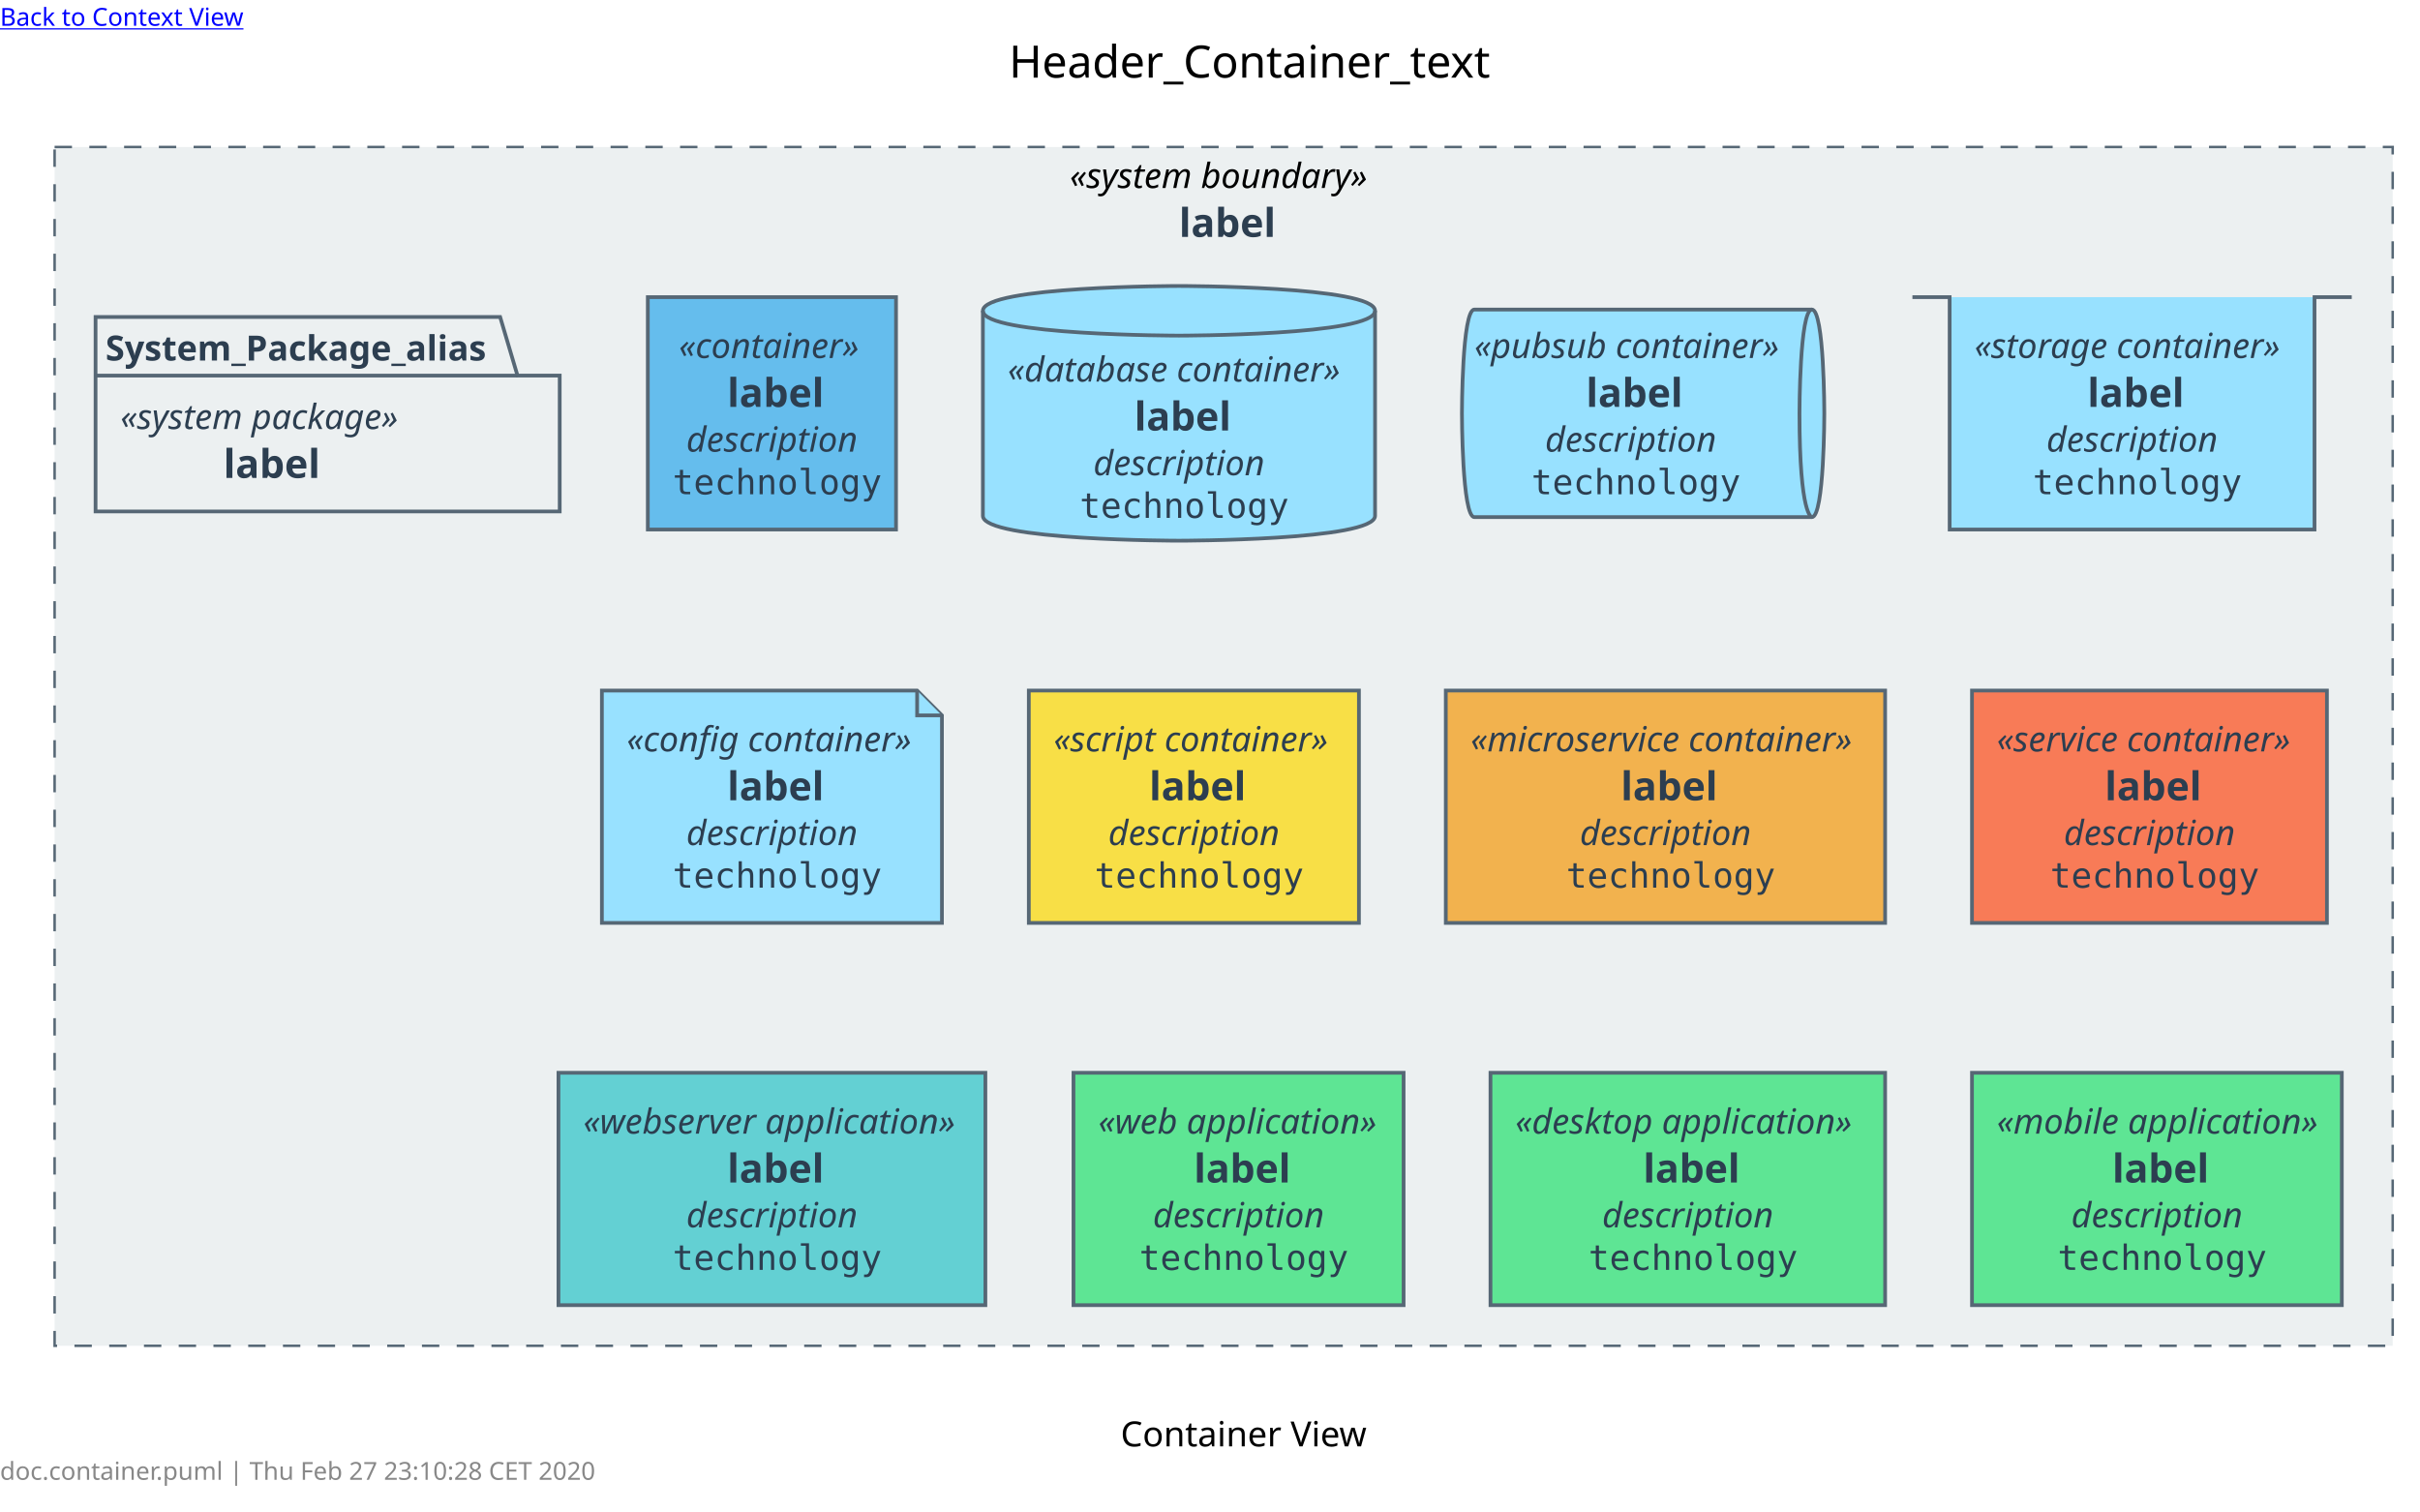
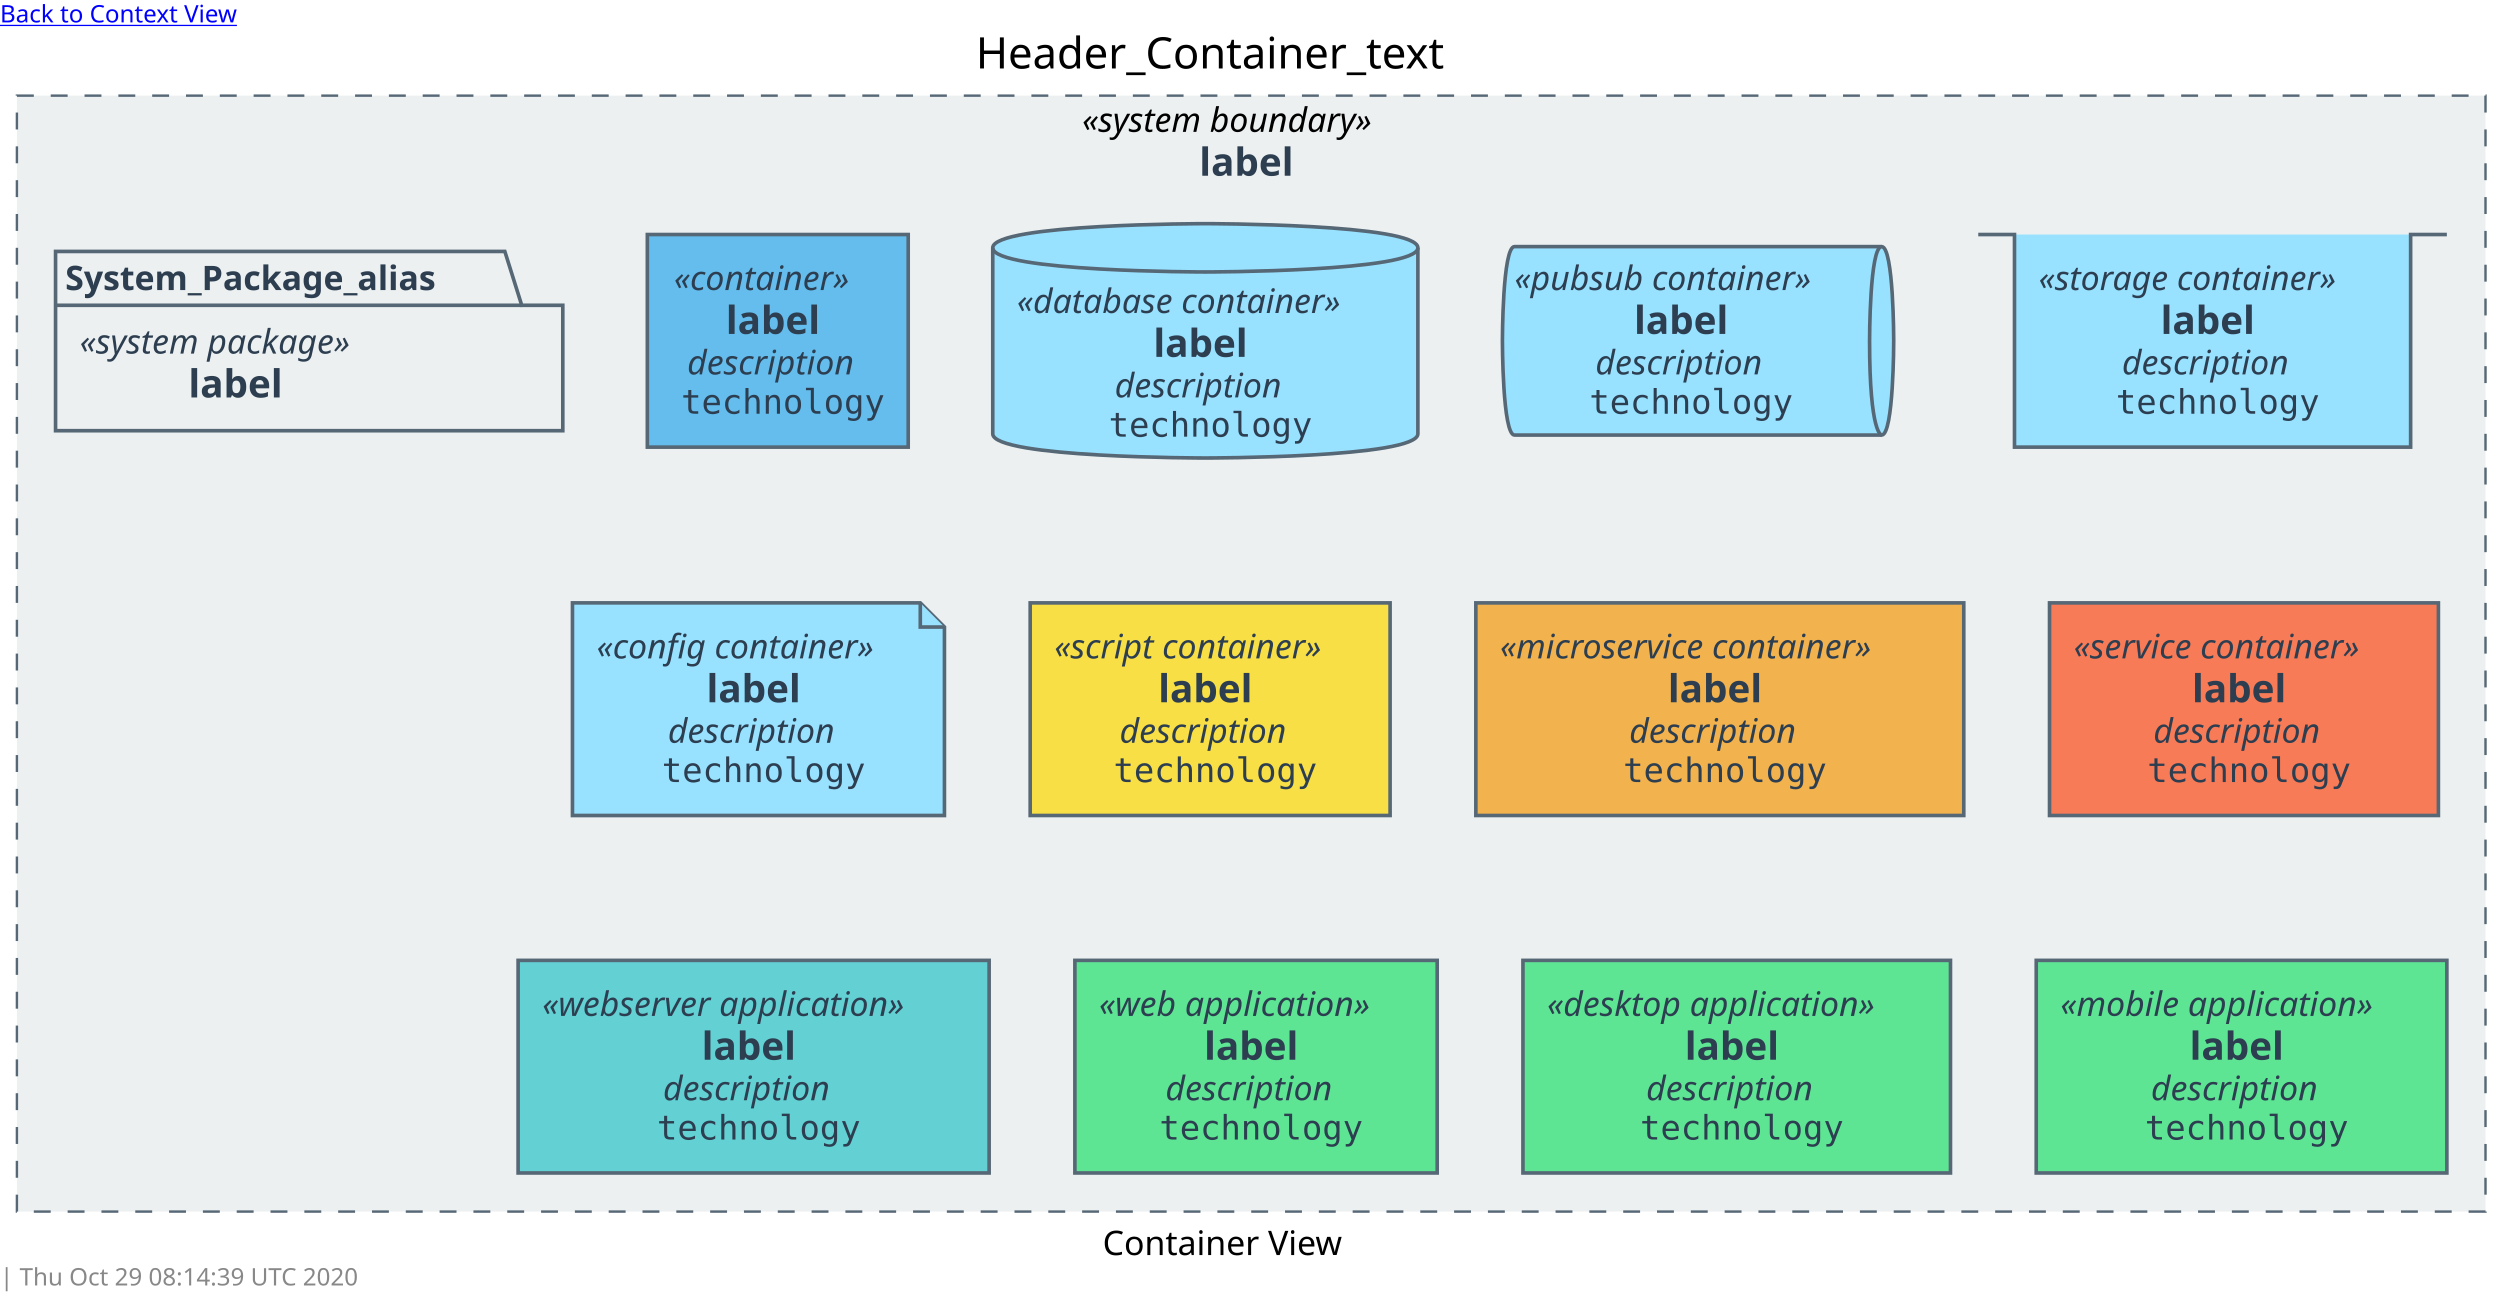
- <svg xmlns="http://www.w3.org/2000/svg" xmlns:xlink="http://www.w3.org/1999/xlink" contentScriptType="application/ecmascript" contentStyleType="text/css" height="609px" preserveAspectRatio="none" style="width:975px;height:609px;" version="1.1" viewBox="0 0 975 609" width="975px" zoomAndPan="magnify">
+ <svg xmlns="http://www.w3.org/2000/svg" xmlns:xlink="http://www.w3.org/1999/xlink" contentScriptType="application/ecmascript" contentStyleType="text/css" height="540px" preserveAspectRatio="none" style="width:1035px;height:540px;" version="1.1" viewBox="0 0 1035 540" width="1035px" zoomAndPan="magnify">
  <defs />
  <g>
-     <a href="link" target="_top" xlink:actuate="onRequest" xlink:show="new" xlink:title="link" xlink:type="simple">
-       <text fill="#0000FF" font-family="sans-serif" font-size="10" lengthAdjust="spacingAndGlyphs" text-decoration="underline" textLength="100" x="0" y="10.381">Back to Context View</text>
+     <a href="link" target="_top" title="link" xlink:actuate="onRequest" xlink:href="link" xlink:show="new" xlink:title="link" xlink:type="simple">
+       <text fill="#0000FF" font-family="sans-serif" font-size="10" lengthAdjust="spacingAndGlyphs" text-decoration="underline" textLength="114" x="0" y="9.282">Back to Context View</text>
    </a>
-     <text fill="#000000" font-family="sans-serif" font-size="18" lengthAdjust="spacingAndGlyphs" textLength="185" x="406.5" y="31.264">Header_Container_text</text>
-     <rect fill="#ECF0F1" height="483" style="stroke: #566775; stroke-width: 1.0; stroke-dasharray: 7.0,7.0;" width="942" x="22" y="59.219" />
-     <text fill="#000000" font-family="sans-serif" font-size="14" font-style="italic" lengthAdjust="spacingAndGlyphs" textLength="124" x="431" y="75.752">«system boundary»</text>
-     <text fill="#2C3E50" font-family="sans-serif" font-size="16" font-weight="bold" lengthAdjust="spacingAndGlyphs" textLength="36" x="475" y="95.438">label</text>
-     <a href="link" target="_top" xlink:actuate="onRequest" xlink:show="new" xlink:title="link" xlink:type="simple">
-       <rect fill="#65BDED" height="93.623" style="stroke: #566775; stroke-width: 1.5;" width="100" x="261" y="119.719" />
-       <text fill="#2C3E50" font-family="sans-serif" font-size="14" font-style="italic" lengthAdjust="spacingAndGlyphs" textLength="75" x="273.5" y="144.252">«container»</text>
-       <text fill="#2C3E50" font-family="sans-serif" font-size="16" font-weight="bold" lengthAdjust="spacingAndGlyphs" textLength="36" x="293" y="163.938">label</text>
-       <text fill="#2C3E50" font-family="sans-serif" font-size="14" font-style="italic" lengthAdjust="spacingAndGlyphs" textLength="69" x="276.5" y="181.986">description</text>
-       <text fill="#2C3E50" font-family="monospace" font-size="14" lengthAdjust="spacingAndGlyphs" textLength="80" x="271" y="199.138">technology</text>
+     <text fill="#000000" font-family="sans-serif" font-size="18" lengthAdjust="spacingAndGlyphs" textLength="214" x="404" y="28.349">Header_Container_text</text>
+     <rect fill="#ECF0F1" height="462" style="stroke: #566775; stroke-width: 1.0; stroke-dasharray: 7.0,7.0;" width="1022" x="7" y="39.594" />
+     <text fill="#000000" font-family="sans-serif" font-size="14" font-style="italic" lengthAdjust="spacingAndGlyphs" textLength="140" x="448" y="54.589">«system boundary»</text>
+     <text fill="#2C3E50" font-family="sans-serif" font-size="16" font-weight="bold" lengthAdjust="spacingAndGlyphs" textLength="43" x="496.5" y="72.742">label</text>
+     <a href="link" target="_top" title="link" xlink:actuate="onRequest" xlink:href="link" xlink:show="new" xlink:title="link" xlink:type="simple">
+       <rect fill="#65BDED" height="88.019" style="stroke: #566775; stroke-width: 1.5;" width="108" x="268" y="97.094" />
+       <text fill="#2C3E50" font-family="sans-serif" font-size="14" font-style="italic" lengthAdjust="spacingAndGlyphs" textLength="86" x="279" y="120.089">«container»</text>
+       <text fill="#2C3E50" font-family="sans-serif" font-size="16" font-weight="bold" lengthAdjust="spacingAndGlyphs" textLength="43" x="300.5" y="138.242">label</text>
+       <text fill="#2C3E50" font-family="sans-serif" font-size="14" lengthAdjust="spacingAndGlyphs" textLength="0" x="284.5" y="155.011" />
+       <text fill="#2C3E50" font-family="sans-serif" font-size="14" font-style="italic" lengthAdjust="spacingAndGlyphs" textLength="79" x="284.5" y="155.011">description</text>
+       <text fill="#2C3E50" font-family="sans-serif" font-size="14" lengthAdjust="spacingAndGlyphs" textLength="0" x="282" y="171.811" />
+       <text fill="#2C3E50" font-family="monospace" font-size="14" lengthAdjust="spacingAndGlyphs" textLength="80" x="282" y="171.276">technology</text>
+       <text fill="#2C3E50" font-family="sans-serif" font-size="14" lengthAdjust="spacingAndGlyphs" textLength="0" x="366" y="171.811" />
    </a>
-     <a href="link" target="_top" xlink:actuate="onRequest" xlink:show="new" xlink:title="link" xlink:type="simple">
-       <path d="M396,125.219 C396,115.219 475,115.219 475,115.219 C475,115.219 554,115.219 554,125.219 L554,207.842 C554,217.842 475,217.842 475,217.842 C475,217.842 396,217.842 396,207.842 L396,125.219 " fill="#98E1FF" style="stroke: #566775; stroke-width: 1.5;" />
-       <path d="M396,125.219 C396,135.219 475,135.219 475,135.219 C475,135.219 554,135.219 554,125.219 " fill="none" style="stroke: #566775; stroke-width: 1.5;" />
-       <text fill="#2C3E50" font-family="sans-serif" font-size="14" font-style="italic" lengthAdjust="spacingAndGlyphs" textLength="138" x="406" y="153.752">«database container»</text>
-       <text fill="#2C3E50" font-family="sans-serif" font-size="16" font-weight="bold" lengthAdjust="spacingAndGlyphs" textLength="36" x="457" y="173.438">label</text>
-       <text fill="#2C3E50" font-family="sans-serif" font-size="14" font-style="italic" lengthAdjust="spacingAndGlyphs" textLength="69" x="440.5" y="191.486">description</text>
-       <text fill="#2C3E50" font-family="monospace" font-size="14" lengthAdjust="spacingAndGlyphs" textLength="80" x="435" y="208.638">technology</text>
+     <a href="link" target="_top" title="link" xlink:actuate="onRequest" xlink:href="link" xlink:show="new" xlink:title="link" xlink:type="simple">
+       <path d="M411,102.594 C411,92.594 499,92.594 499,92.594 C499,92.594 587,92.594 587,102.594 L587,179.612 C587,189.612 499,189.612 499,189.612 C499,189.612 411,189.612 411,179.612 L411,102.594 " fill="#98E1FF" style="stroke: #566775; stroke-width: 1.5;" />
+       <path d="M411,102.594 C411,112.594 499,112.594 499,112.594 C499,112.594 587,112.594 587,102.594 " fill="none" style="stroke: #566775; stroke-width: 1.5;" />
+       <text fill="#2C3E50" font-family="sans-serif" font-size="14" font-style="italic" lengthAdjust="spacingAndGlyphs" textLength="156" x="421" y="129.589">«database container»</text>
+       <text fill="#2C3E50" font-family="sans-serif" font-size="16" font-weight="bold" lengthAdjust="spacingAndGlyphs" textLength="43" x="477.5" y="147.742">label</text>
+       <text fill="#2C3E50" font-family="sans-serif" font-size="14" lengthAdjust="spacingAndGlyphs" textLength="0" x="461.5" y="164.511" />
+       <text fill="#2C3E50" font-family="sans-serif" font-size="14" font-style="italic" lengthAdjust="spacingAndGlyphs" textLength="79" x="461.5" y="164.511">description</text>
+       <text fill="#2C3E50" font-family="sans-serif" font-size="14" lengthAdjust="spacingAndGlyphs" textLength="0" x="459" y="181.311" />
+       <text fill="#2C3E50" font-family="monospace" font-size="14" lengthAdjust="spacingAndGlyphs" textLength="80" x="459" y="180.776">technology</text>
+       <text fill="#2C3E50" font-family="sans-serif" font-size="14" lengthAdjust="spacingAndGlyphs" textLength="0" x="543" y="181.311" />
    </a>
-     <a href="link" target="_top" xlink:actuate="onRequest" xlink:show="new" xlink:title="link" xlink:type="simple">
-       <path d="M594,124.719 L730,124.719 C735,124.719 735,166.53 735,166.53 C735,166.53 735,208.342 730,208.342 L594,208.342 C589,208.342 589,166.53 589,166.53 C589,166.53 589,124.719 594,124.719 " fill="#98E1FF" style="stroke: #566775; stroke-width: 1.5;" />
-       <path d="M730,124.719 C725,124.719 725,166.53 725,166.53 C725,208.342 730,208.342 730,208.342 " fill="none" style="stroke: #566775; stroke-width: 1.5;" />
-       <text fill="#2C3E50" font-family="sans-serif" font-size="14" font-style="italic" lengthAdjust="spacingAndGlyphs" textLength="126" x="594" y="144.252">«pubsub container»</text>
-       <text fill="#2C3E50" font-family="sans-serif" font-size="16" font-weight="bold" lengthAdjust="spacingAndGlyphs" textLength="36" x="639" y="163.938">label</text>
-       <text fill="#2C3E50" font-family="sans-serif" font-size="14" font-style="italic" lengthAdjust="spacingAndGlyphs" textLength="69" x="622.5" y="181.986">description</text>
-       <text fill="#2C3E50" font-family="monospace" font-size="14" lengthAdjust="spacingAndGlyphs" textLength="80" x="617" y="199.138">technology</text>
+     <a href="link" target="_top" title="link" xlink:actuate="onRequest" xlink:href="link" xlink:show="new" xlink:title="link" xlink:type="simple">
+       <path d="M627,102.094 L779,102.094 C784,102.094 784,141.103 784,141.103 C784,141.103 784,180.112 779,180.112 L627,180.112 C622,180.112 622,141.103 622,141.103 C622,141.103 622,102.094 627,102.094 " fill="#98E1FF" style="stroke: #566775; stroke-width: 1.5;" />
+       <path d="M779,102.094 C774,102.094 774,141.103 774,141.103 C774,180.112 779,180.112 779,180.112 " fill="none" style="stroke: #566775; stroke-width: 1.5;" />
+       <text fill="#2C3E50" font-family="sans-serif" font-size="14" font-style="italic" lengthAdjust="spacingAndGlyphs" textLength="142" x="627" y="120.089">«pubsub container»</text>
+       <text fill="#2C3E50" font-family="sans-serif" font-size="16" font-weight="bold" lengthAdjust="spacingAndGlyphs" textLength="43" x="676.5" y="138.242">label</text>
+       <text fill="#2C3E50" font-family="sans-serif" font-size="14" lengthAdjust="spacingAndGlyphs" textLength="0" x="660.5" y="155.011" />
+       <text fill="#2C3E50" font-family="sans-serif" font-size="14" font-style="italic" lengthAdjust="spacingAndGlyphs" textLength="79" x="660.5" y="155.011">description</text>
+       <text fill="#2C3E50" font-family="sans-serif" font-size="14" lengthAdjust="spacingAndGlyphs" textLength="0" x="658" y="171.811" />
+       <text fill="#2C3E50" font-family="monospace" font-size="14" lengthAdjust="spacingAndGlyphs" textLength="80" x="658" y="171.276">technology</text>
+       <text fill="#2C3E50" font-family="sans-serif" font-size="14" lengthAdjust="spacingAndGlyphs" textLength="0" x="742" y="171.811" />
    </a>
-     <a href="link" target="_top" xlink:actuate="onRequest" xlink:show="new" xlink:title="link" xlink:type="simple">
-       <rect fill="#98E1FF" height="93.623" style="stroke: none; stroke-width: 1.5;" width="147" x="785.5" y="119.719" />
-       <path d="M770.5,119.719 L785.5,119.719 L785.5,213.342 L932.5,213.342 L932.5,119.719 L947.5,119.719 " fill="none" style="stroke: #566775; stroke-width: 1.5;" />
-       <text fill="#2C3E50" font-family="sans-serif" font-size="14" font-style="italic" lengthAdjust="spacingAndGlyphs" textLength="127" x="795.5" y="144.252">«storage container»</text>
-       <text fill="#2C3E50" font-family="sans-serif" font-size="16" font-weight="bold" lengthAdjust="spacingAndGlyphs" textLength="36" x="841" y="163.938">label</text>
-       <text fill="#2C3E50" font-family="sans-serif" font-size="14" font-style="italic" lengthAdjust="spacingAndGlyphs" textLength="69" x="824.5" y="181.986">description</text>
-       <text fill="#2C3E50" font-family="monospace" font-size="14" lengthAdjust="spacingAndGlyphs" textLength="80" x="819" y="199.138">technology</text>
+     <a href="link" target="_top" title="link" xlink:actuate="onRequest" xlink:href="link" xlink:show="new" xlink:title="link" xlink:type="simple">
+       <rect fill="#98E1FF" height="88.019" style="stroke: none; stroke-width: 1.5;" width="164" x="834" y="97.094" />
+       <path d="M819,97.094 L834,97.094 L834,185.112 L998,185.112 L998,97.094 L1013,97.094 " fill="none" style="stroke: #566775; stroke-width: 1.5;" />
+       <text fill="#2C3E50" font-family="sans-serif" font-size="14" font-style="italic" lengthAdjust="spacingAndGlyphs" textLength="144" x="844" y="120.089">«storage container»</text>
+       <text fill="#2C3E50" font-family="sans-serif" font-size="16" font-weight="bold" lengthAdjust="spacingAndGlyphs" textLength="43" x="894.5" y="138.242">label</text>
+       <text fill="#2C3E50" font-family="sans-serif" font-size="14" lengthAdjust="spacingAndGlyphs" textLength="0" x="878.5" y="155.011" />
+       <text fill="#2C3E50" font-family="sans-serif" font-size="14" font-style="italic" lengthAdjust="spacingAndGlyphs" textLength="79" x="878.5" y="155.011">description</text>
+       <text fill="#2C3E50" font-family="sans-serif" font-size="14" lengthAdjust="spacingAndGlyphs" textLength="0" x="876" y="171.811" />
+       <text fill="#2C3E50" font-family="monospace" font-size="14" lengthAdjust="spacingAndGlyphs" textLength="80" x="876" y="171.276">technology</text>
+       <text fill="#2C3E50" font-family="sans-serif" font-size="14" lengthAdjust="spacingAndGlyphs" textLength="0" x="960" y="171.811" />
    </a>
-     <a href="link" target="_top" xlink:actuate="onRequest" xlink:show="new" xlink:title="link" xlink:type="simple">
-       <polygon fill="#98E1FF" points="242.5,278.219,242.5,371.842,379.5,371.842,379.5,288.219,369.5,278.219,242.5,278.219" style="stroke: #566775; stroke-width: 1.5;" />
-       <path d="M369.5,278.219 L369.5,288.219 L379.5,288.219 " fill="#98E1FF" style="stroke: #566775; stroke-width: 1.5;" />
-       <text fill="#2C3E50" font-family="sans-serif" font-size="14" font-style="italic" lengthAdjust="spacingAndGlyphs" textLength="117" x="252.5" y="302.752">«config container»</text>
-       <text fill="#2C3E50" font-family="sans-serif" font-size="16" font-weight="bold" lengthAdjust="spacingAndGlyphs" textLength="36" x="293" y="322.438">label</text>
-       <text fill="#2C3E50" font-family="sans-serif" font-size="14" font-style="italic" lengthAdjust="spacingAndGlyphs" textLength="69" x="276.5" y="340.486">description</text>
-       <text fill="#2C3E50" font-family="monospace" font-size="14" lengthAdjust="spacingAndGlyphs" textLength="80" x="271" y="357.638">technology</text>
+     <a href="link" target="_top" title="link" xlink:actuate="onRequest" xlink:href="link" xlink:show="new" xlink:title="link" xlink:type="simple">
+       <polygon fill="#98E1FF" points="237,249.594,237,337.612,391,337.612,391,259.594,381,249.594,237,249.594" style="stroke: #566775; stroke-width: 1.5;" />
+       <path d="M381,249.594 L381,259.594 L391,259.594 " fill="#98E1FF" style="stroke: #566775; stroke-width: 1.5;" />
+       <text fill="#2C3E50" font-family="sans-serif" font-size="14" font-style="italic" lengthAdjust="spacingAndGlyphs" textLength="134" x="247" y="272.589">«config container»</text>
+       <text fill="#2C3E50" font-family="sans-serif" font-size="16" font-weight="bold" lengthAdjust="spacingAndGlyphs" textLength="43" x="292.5" y="290.742">label</text>
+       <text fill="#2C3E50" font-family="sans-serif" font-size="14" lengthAdjust="spacingAndGlyphs" textLength="0" x="276.5" y="307.511" />
+       <text fill="#2C3E50" font-family="sans-serif" font-size="14" font-style="italic" lengthAdjust="spacingAndGlyphs" textLength="79" x="276.5" y="307.511">description</text>
+       <text fill="#2C3E50" font-family="sans-serif" font-size="14" lengthAdjust="spacingAndGlyphs" textLength="0" x="274" y="324.311" />
+       <text fill="#2C3E50" font-family="monospace" font-size="14" lengthAdjust="spacingAndGlyphs" textLength="80" x="274" y="323.776">technology</text>
+       <text fill="#2C3E50" font-family="sans-serif" font-size="14" lengthAdjust="spacingAndGlyphs" textLength="0" x="358" y="324.311" />
    </a>
-     <a href="link" target="_top" xlink:actuate="onRequest" xlink:show="new" xlink:title="link" xlink:type="simple">
-       <rect fill="#F8DF46" height="93.623" style="stroke: #566775; stroke-width: 1.5;" width="133" x="414.5" y="278.219" />
-       <text fill="#2C3E50" font-family="sans-serif" font-size="14" font-style="italic" lengthAdjust="spacingAndGlyphs" textLength="113" x="424.5" y="302.752">«script container»</text>
-       <text fill="#2C3E50" font-family="sans-serif" font-size="16" font-weight="bold" lengthAdjust="spacingAndGlyphs" textLength="36" x="463" y="322.438">label</text>
-       <text fill="#2C3E50" font-family="sans-serif" font-size="14" font-style="italic" lengthAdjust="spacingAndGlyphs" textLength="69" x="446.5" y="340.486">description</text>
-       <text fill="#2C3E50" font-family="monospace" font-size="14" lengthAdjust="spacingAndGlyphs" textLength="80" x="441" y="357.638">technology</text>
+     <a href="link" target="_top" title="link" xlink:actuate="onRequest" xlink:href="link" xlink:show="new" xlink:title="link" xlink:type="simple">
+       <rect fill="#F8DF46" height="88.019" style="stroke: #566775; stroke-width: 1.5;" width="149" x="426.5" y="249.594" />
+       <text fill="#2C3E50" font-family="sans-serif" font-size="14" font-style="italic" lengthAdjust="spacingAndGlyphs" textLength="129" x="436.5" y="272.589">«script container»</text>
+       <text fill="#2C3E50" font-family="sans-serif" font-size="16" font-weight="bold" lengthAdjust="spacingAndGlyphs" textLength="43" x="479.5" y="290.742">label</text>
+       <text fill="#2C3E50" font-family="sans-serif" font-size="14" lengthAdjust="spacingAndGlyphs" textLength="0" x="463.5" y="307.511" />
+       <text fill="#2C3E50" font-family="sans-serif" font-size="14" font-style="italic" lengthAdjust="spacingAndGlyphs" textLength="79" x="463.5" y="307.511">description</text>
+       <text fill="#2C3E50" font-family="sans-serif" font-size="14" lengthAdjust="spacingAndGlyphs" textLength="0" x="461" y="324.311" />
+       <text fill="#2C3E50" font-family="monospace" font-size="14" lengthAdjust="spacingAndGlyphs" textLength="80" x="461" y="323.776">technology</text>
+       <text fill="#2C3E50" font-family="sans-serif" font-size="14" lengthAdjust="spacingAndGlyphs" textLength="0" x="545" y="324.311" />
    </a>
-     <a href="link" target="_top" xlink:actuate="onRequest" xlink:show="new" xlink:title="link" xlink:type="simple">
-       <rect fill="#F2B24E" height="93.623" style="stroke: #566775; stroke-width: 1.5;" width="177" x="582.5" y="278.219" />
-       <text fill="#2C3E50" font-family="sans-serif" font-size="14" font-style="italic" lengthAdjust="spacingAndGlyphs" textLength="157" x="592.5" y="302.752">«microservice container»</text>
-       <text fill="#2C3E50" font-family="sans-serif" font-size="16" font-weight="bold" lengthAdjust="spacingAndGlyphs" textLength="36" x="653" y="322.438">label</text>
-       <text fill="#2C3E50" font-family="sans-serif" font-size="14" font-style="italic" lengthAdjust="spacingAndGlyphs" textLength="69" x="636.5" y="340.486">description</text>
-       <text fill="#2C3E50" font-family="monospace" font-size="14" lengthAdjust="spacingAndGlyphs" textLength="80" x="631" y="357.638">technology</text>
+     <a href="link" target="_top" title="link" xlink:actuate="onRequest" xlink:href="link" xlink:show="new" xlink:title="link" xlink:type="simple">
+       <rect fill="#F2B24E" height="88.019" style="stroke: #566775; stroke-width: 1.5;" width="202" x="611" y="249.594" />
+       <text fill="#2C3E50" font-family="sans-serif" font-size="14" font-style="italic" lengthAdjust="spacingAndGlyphs" textLength="182" x="621" y="272.589">«microservice container»</text>
+       <text fill="#2C3E50" font-family="sans-serif" font-size="16" font-weight="bold" lengthAdjust="spacingAndGlyphs" textLength="43" x="690.5" y="290.742">label</text>
+       <text fill="#2C3E50" font-family="sans-serif" font-size="14" lengthAdjust="spacingAndGlyphs" textLength="0" x="674.5" y="307.511" />
+       <text fill="#2C3E50" font-family="sans-serif" font-size="14" font-style="italic" lengthAdjust="spacingAndGlyphs" textLength="79" x="674.5" y="307.511">description</text>
+       <text fill="#2C3E50" font-family="sans-serif" font-size="14" lengthAdjust="spacingAndGlyphs" textLength="0" x="672" y="324.311" />
+       <text fill="#2C3E50" font-family="monospace" font-size="14" lengthAdjust="spacingAndGlyphs" textLength="80" x="672" y="323.776">technology</text>
+       <text fill="#2C3E50" font-family="sans-serif" font-size="14" lengthAdjust="spacingAndGlyphs" textLength="0" x="756" y="324.311" />
    </a>
-     <a href="link" target="_top" xlink:actuate="onRequest" xlink:show="new" xlink:title="link" xlink:type="simple">
-       <rect fill="#F87B57" height="93.623" style="stroke: #566775; stroke-width: 1.5;" width="143" x="794.5" y="278.219" />
-       <text fill="#2C3E50" font-family="sans-serif" font-size="14" font-style="italic" lengthAdjust="spacingAndGlyphs" textLength="123" x="804.5" y="302.752">«service container»</text>
-       <text fill="#2C3E50" font-family="sans-serif" font-size="16" font-weight="bold" lengthAdjust="spacingAndGlyphs" textLength="36" x="848" y="322.438">label</text>
-       <text fill="#2C3E50" font-family="sans-serif" font-size="14" font-style="italic" lengthAdjust="spacingAndGlyphs" textLength="69" x="831.5" y="340.486">description</text>
-       <text fill="#2C3E50" font-family="monospace" font-size="14" lengthAdjust="spacingAndGlyphs" textLength="80" x="826" y="357.638">technology</text>
+     <a href="link" target="_top" title="link" xlink:actuate="onRequest" xlink:href="link" xlink:show="new" xlink:title="link" xlink:type="simple">
+       <rect fill="#F87B57" height="88.019" style="stroke: #566775; stroke-width: 1.5;" width="161" x="848.5" y="249.594" />
+       <text fill="#2C3E50" font-family="sans-serif" font-size="14" font-style="italic" lengthAdjust="spacingAndGlyphs" textLength="141" x="858.5" y="272.589">«service container»</text>
+       <text fill="#2C3E50" font-family="sans-serif" font-size="16" font-weight="bold" lengthAdjust="spacingAndGlyphs" textLength="43" x="907.5" y="290.742">label</text>
+       <text fill="#2C3E50" font-family="sans-serif" font-size="14" lengthAdjust="spacingAndGlyphs" textLength="0" x="891.5" y="307.511" />
+       <text fill="#2C3E50" font-family="sans-serif" font-size="14" font-style="italic" lengthAdjust="spacingAndGlyphs" textLength="79" x="891.5" y="307.511">description</text>
+       <text fill="#2C3E50" font-family="sans-serif" font-size="14" lengthAdjust="spacingAndGlyphs" textLength="0" x="889" y="324.311" />
+       <text fill="#2C3E50" font-family="monospace" font-size="14" lengthAdjust="spacingAndGlyphs" textLength="80" x="889" y="323.776">technology</text>
+       <text fill="#2C3E50" font-family="sans-serif" font-size="14" lengthAdjust="spacingAndGlyphs" textLength="0" x="973" y="324.311" />
    </a>
-     <a href="link" target="_top" xlink:actuate="onRequest" xlink:show="new" xlink:title="link" xlink:type="simple">
-       <rect fill="#63D0D3" height="93.623" style="stroke: #566775; stroke-width: 1.5;" width="172" x="225" y="432.219" />
-       <text fill="#2C3E50" font-family="sans-serif" font-size="14" font-style="italic" lengthAdjust="spacingAndGlyphs" textLength="152" x="235" y="456.752">«webserver application»</text>
-       <text fill="#2C3E50" font-family="sans-serif" font-size="16" font-weight="bold" lengthAdjust="spacingAndGlyphs" textLength="36" x="293" y="476.438">label</text>
-       <text fill="#2C3E50" font-family="sans-serif" font-size="14" font-style="italic" lengthAdjust="spacingAndGlyphs" textLength="69" x="276.5" y="494.486">description</text>
-       <text fill="#2C3E50" font-family="monospace" font-size="14" lengthAdjust="spacingAndGlyphs" textLength="80" x="271" y="511.638">technology</text>
+     <a href="link" target="_top" title="link" xlink:actuate="onRequest" xlink:href="link" xlink:show="new" xlink:title="link" xlink:type="simple">
+       <rect fill="#63D0D3" height="88.019" style="stroke: #566775; stroke-width: 1.5;" width="195" x="214.5" y="397.594" />
+       <text fill="#2C3E50" font-family="sans-serif" font-size="14" font-style="italic" lengthAdjust="spacingAndGlyphs" textLength="175" x="224.5" y="420.589">«webserver application»</text>
+       <text fill="#2C3E50" font-family="sans-serif" font-size="16" font-weight="bold" lengthAdjust="spacingAndGlyphs" textLength="43" x="290.5" y="438.742">label</text>
+       <text fill="#2C3E50" font-family="sans-serif" font-size="14" lengthAdjust="spacingAndGlyphs" textLength="0" x="274.5" y="455.511" />
+       <text fill="#2C3E50" font-family="sans-serif" font-size="14" font-style="italic" lengthAdjust="spacingAndGlyphs" textLength="79" x="274.5" y="455.511">description</text>
+       <text fill="#2C3E50" font-family="sans-serif" font-size="14" lengthAdjust="spacingAndGlyphs" textLength="0" x="272" y="472.311" />
+       <text fill="#2C3E50" font-family="monospace" font-size="14" lengthAdjust="spacingAndGlyphs" textLength="80" x="272" y="471.776">technology</text>
+       <text fill="#2C3E50" font-family="sans-serif" font-size="14" lengthAdjust="spacingAndGlyphs" textLength="0" x="356" y="472.311" />
    </a>
-     <a href="link" target="_top" xlink:actuate="onRequest" xlink:show="new" xlink:title="link" xlink:type="simple">
-       <rect fill="#5EE594" height="93.623" style="stroke: #566775; stroke-width: 1.5;" width="133" x="432.5" y="432.219" />
-       <text fill="#2C3E50" font-family="sans-serif" font-size="14" font-style="italic" lengthAdjust="spacingAndGlyphs" textLength="113" x="442.5" y="456.752">«web application»</text>
-       <text fill="#2C3E50" font-family="sans-serif" font-size="16" font-weight="bold" lengthAdjust="spacingAndGlyphs" textLength="36" x="481" y="476.438">label</text>
-       <text fill="#2C3E50" font-family="sans-serif" font-size="14" font-style="italic" lengthAdjust="spacingAndGlyphs" textLength="69" x="464.5" y="494.486">description</text>
-       <text fill="#2C3E50" font-family="monospace" font-size="14" lengthAdjust="spacingAndGlyphs" textLength="80" x="459" y="511.638">technology</text>
+     <a href="link" target="_top" title="link" xlink:actuate="onRequest" xlink:href="link" xlink:show="new" xlink:title="link" xlink:type="simple">
+       <rect fill="#5EE594" height="88.019" style="stroke: #566775; stroke-width: 1.5;" width="150" x="445" y="397.594" />
+       <text fill="#2C3E50" font-family="sans-serif" font-size="14" font-style="italic" lengthAdjust="spacingAndGlyphs" textLength="130" x="455" y="420.589">«web application»</text>
+       <text fill="#2C3E50" font-family="sans-serif" font-size="16" font-weight="bold" lengthAdjust="spacingAndGlyphs" textLength="43" x="498.5" y="438.742">label</text>
+       <text fill="#2C3E50" font-family="sans-serif" font-size="14" lengthAdjust="spacingAndGlyphs" textLength="0" x="482.5" y="455.511" />
+       <text fill="#2C3E50" font-family="sans-serif" font-size="14" font-style="italic" lengthAdjust="spacingAndGlyphs" textLength="79" x="482.5" y="455.511">description</text>
+       <text fill="#2C3E50" font-family="sans-serif" font-size="14" lengthAdjust="spacingAndGlyphs" textLength="0" x="480" y="472.311" />
+       <text fill="#2C3E50" font-family="monospace" font-size="14" lengthAdjust="spacingAndGlyphs" textLength="80" x="480" y="471.776">technology</text>
+       <text fill="#2C3E50" font-family="sans-serif" font-size="14" lengthAdjust="spacingAndGlyphs" textLength="0" x="564" y="472.311" />
    </a>
-     <a href="link" target="_top" xlink:actuate="onRequest" xlink:show="new" xlink:title="link" xlink:type="simple">
-       <rect fill="#5EE594" height="93.623" style="stroke: #566775; stroke-width: 1.5;" width="159" x="600.5" y="432.219" />
-       <text fill="#2C3E50" font-family="sans-serif" font-size="14" font-style="italic" lengthAdjust="spacingAndGlyphs" textLength="139" x="610.5" y="456.752">«desktop application»</text>
-       <text fill="#2C3E50" font-family="sans-serif" font-size="16" font-weight="bold" lengthAdjust="spacingAndGlyphs" textLength="36" x="662" y="476.438">label</text>
-       <text fill="#2C3E50" font-family="sans-serif" font-size="14" font-style="italic" lengthAdjust="spacingAndGlyphs" textLength="69" x="645.5" y="494.486">description</text>
-       <text fill="#2C3E50" font-family="monospace" font-size="14" lengthAdjust="spacingAndGlyphs" textLength="80" x="640" y="511.638">technology</text>
+     <a href="link" target="_top" title="link" xlink:actuate="onRequest" xlink:href="link" xlink:show="new" xlink:title="link" xlink:type="simple">
+       <rect fill="#5EE594" height="88.019" style="stroke: #566775; stroke-width: 1.5;" width="177" x="630.5" y="397.594" />
+       <text fill="#2C3E50" font-family="sans-serif" font-size="14" font-style="italic" lengthAdjust="spacingAndGlyphs" textLength="157" x="640.5" y="420.589">«desktop application»</text>
+       <text fill="#2C3E50" font-family="sans-serif" font-size="16" font-weight="bold" lengthAdjust="spacingAndGlyphs" textLength="43" x="697.5" y="438.742">label</text>
+       <text fill="#2C3E50" font-family="sans-serif" font-size="14" lengthAdjust="spacingAndGlyphs" textLength="0" x="681.5" y="455.511" />
+       <text fill="#2C3E50" font-family="sans-serif" font-size="14" font-style="italic" lengthAdjust="spacingAndGlyphs" textLength="79" x="681.5" y="455.511">description</text>
+       <text fill="#2C3E50" font-family="sans-serif" font-size="14" lengthAdjust="spacingAndGlyphs" textLength="0" x="679" y="472.311" />
+       <text fill="#2C3E50" font-family="monospace" font-size="14" lengthAdjust="spacingAndGlyphs" textLength="80" x="679" y="471.776">technology</text>
+       <text fill="#2C3E50" font-family="sans-serif" font-size="14" lengthAdjust="spacingAndGlyphs" textLength="0" x="763" y="472.311" />
    </a>
-     <a href="link" target="_top" xlink:actuate="onRequest" xlink:show="new" xlink:title="link" xlink:type="simple">
-       <rect fill="#5EE594" height="93.623" style="stroke: #566775; stroke-width: 1.5;" width="149" x="794.5" y="432.219" />
-       <text fill="#2C3E50" font-family="sans-serif" font-size="14" font-style="italic" lengthAdjust="spacingAndGlyphs" textLength="129" x="804.5" y="456.752">«mobile application»</text>
-       <text fill="#2C3E50" font-family="sans-serif" font-size="16" font-weight="bold" lengthAdjust="spacingAndGlyphs" textLength="36" x="851" y="476.438">label</text>
-       <text fill="#2C3E50" font-family="sans-serif" font-size="14" font-style="italic" lengthAdjust="spacingAndGlyphs" textLength="69" x="834.5" y="494.486">description</text>
-       <text fill="#2C3E50" font-family="monospace" font-size="14" lengthAdjust="spacingAndGlyphs" textLength="80" x="829" y="511.638">technology</text>
+     <a href="link" target="_top" title="link" xlink:actuate="onRequest" xlink:href="link" xlink:show="new" xlink:title="link" xlink:type="simple">
+       <rect fill="#5EE594" height="88.019" style="stroke: #566775; stroke-width: 1.5;" width="170" x="843" y="397.594" />
+       <text fill="#2C3E50" font-family="sans-serif" font-size="14" font-style="italic" lengthAdjust="spacingAndGlyphs" textLength="150" x="853" y="420.589">«mobile application»</text>
+       <text fill="#2C3E50" font-family="sans-serif" font-size="16" font-weight="bold" lengthAdjust="spacingAndGlyphs" textLength="43" x="906.5" y="438.742">label</text>
+       <text fill="#2C3E50" font-family="sans-serif" font-size="14" lengthAdjust="spacingAndGlyphs" textLength="0" x="890.5" y="455.511" />
+       <text fill="#2C3E50" font-family="sans-serif" font-size="14" font-style="italic" lengthAdjust="spacingAndGlyphs" textLength="79" x="890.5" y="455.511">description</text>
+       <text fill="#2C3E50" font-family="sans-serif" font-size="14" lengthAdjust="spacingAndGlyphs" textLength="0" x="888" y="472.311" />
+       <text fill="#2C3E50" font-family="monospace" font-size="14" lengthAdjust="spacingAndGlyphs" textLength="80" x="888" y="471.776">technology</text>
+       <text fill="#2C3E50" font-family="sans-serif" font-size="14" lengthAdjust="spacingAndGlyphs" textLength="0" x="972" y="472.311" />
    </a>
-     <polygon fill="#ECF0F1" points="38.5,127.719,201.5,127.719,208.5,151.328,225.5,151.328,225.5,206.062,38.5,206.062,38.5,127.719" style="stroke: #566775; stroke-width: 1.5;" />
-     <line style="stroke: #566775; stroke-width: 1.5;" x1="38.5" x2="208.5" y1="151.328" y2="151.328" />
-     <text fill="#2C3E50" font-family="sans-serif" font-size="14" font-weight="bold" lengthAdjust="spacingAndGlyphs" textLength="157" x="42.5" y="145.252">System_Package_alias</text>
-     <text fill="#2C3E50" font-family="sans-serif" font-size="14" font-style="italic" lengthAdjust="spacingAndGlyphs" textLength="119" x="48.5" y="172.861">«system package»</text>
-     <text fill="#2C3E50" font-family="sans-serif" font-size="16" font-weight="bold" lengthAdjust="spacingAndGlyphs" textLength="36" x="90" y="192.547">label</text>
-     <text fill="#000000" font-family="sans-serif" font-size="14" lengthAdjust="spacingAndGlyphs" textLength="95" x="451.5" y="582.752">Container View</text>
-     <text fill="#888888" font-family="sans-serif" font-size="10" lengthAdjust="spacingAndGlyphs" textLength="253" x="0" y="596.209">doc.container.puml | Thu Feb 27 23:10:28 CET 2020</text>
+     <polygon fill="#ECF0F1" points="23,104.094,209,104.094,216,126.391,233,126.391,233,178.312,23,178.312,23,104.094" style="stroke: #566775; stroke-width: 1.5;" />
+     <line style="stroke: #566775; stroke-width: 1.5;" x1="23" x2="216" y1="126.391" y2="126.391" />
+     <text fill="#2C3E50" font-family="sans-serif" font-size="14" font-weight="bold" lengthAdjust="spacingAndGlyphs" textLength="180" x="27" y="120.089">System_Package_alias</text>
+     <text fill="#2C3E50" font-family="sans-serif" font-size="14" font-style="italic" lengthAdjust="spacingAndGlyphs" textLength="133" x="33" y="146.386">«system package»</text>
+     <text fill="#2C3E50" font-family="sans-serif" font-size="16" font-weight="bold" lengthAdjust="spacingAndGlyphs" textLength="43" x="78" y="164.539">label</text>
+     <text fill="#000000" font-family="sans-serif" font-size="14" lengthAdjust="spacingAndGlyphs" textLength="109" x="456.5" y="519.589">Container View</text>
+     <text fill="#888888" font-family="sans-serif" font-size="10" lengthAdjust="spacingAndGlyphs" textLength="171" x="0" y="532.173">| Thu Oct 29 08:14:39 UTC 2020</text>
  </g>
</svg>
